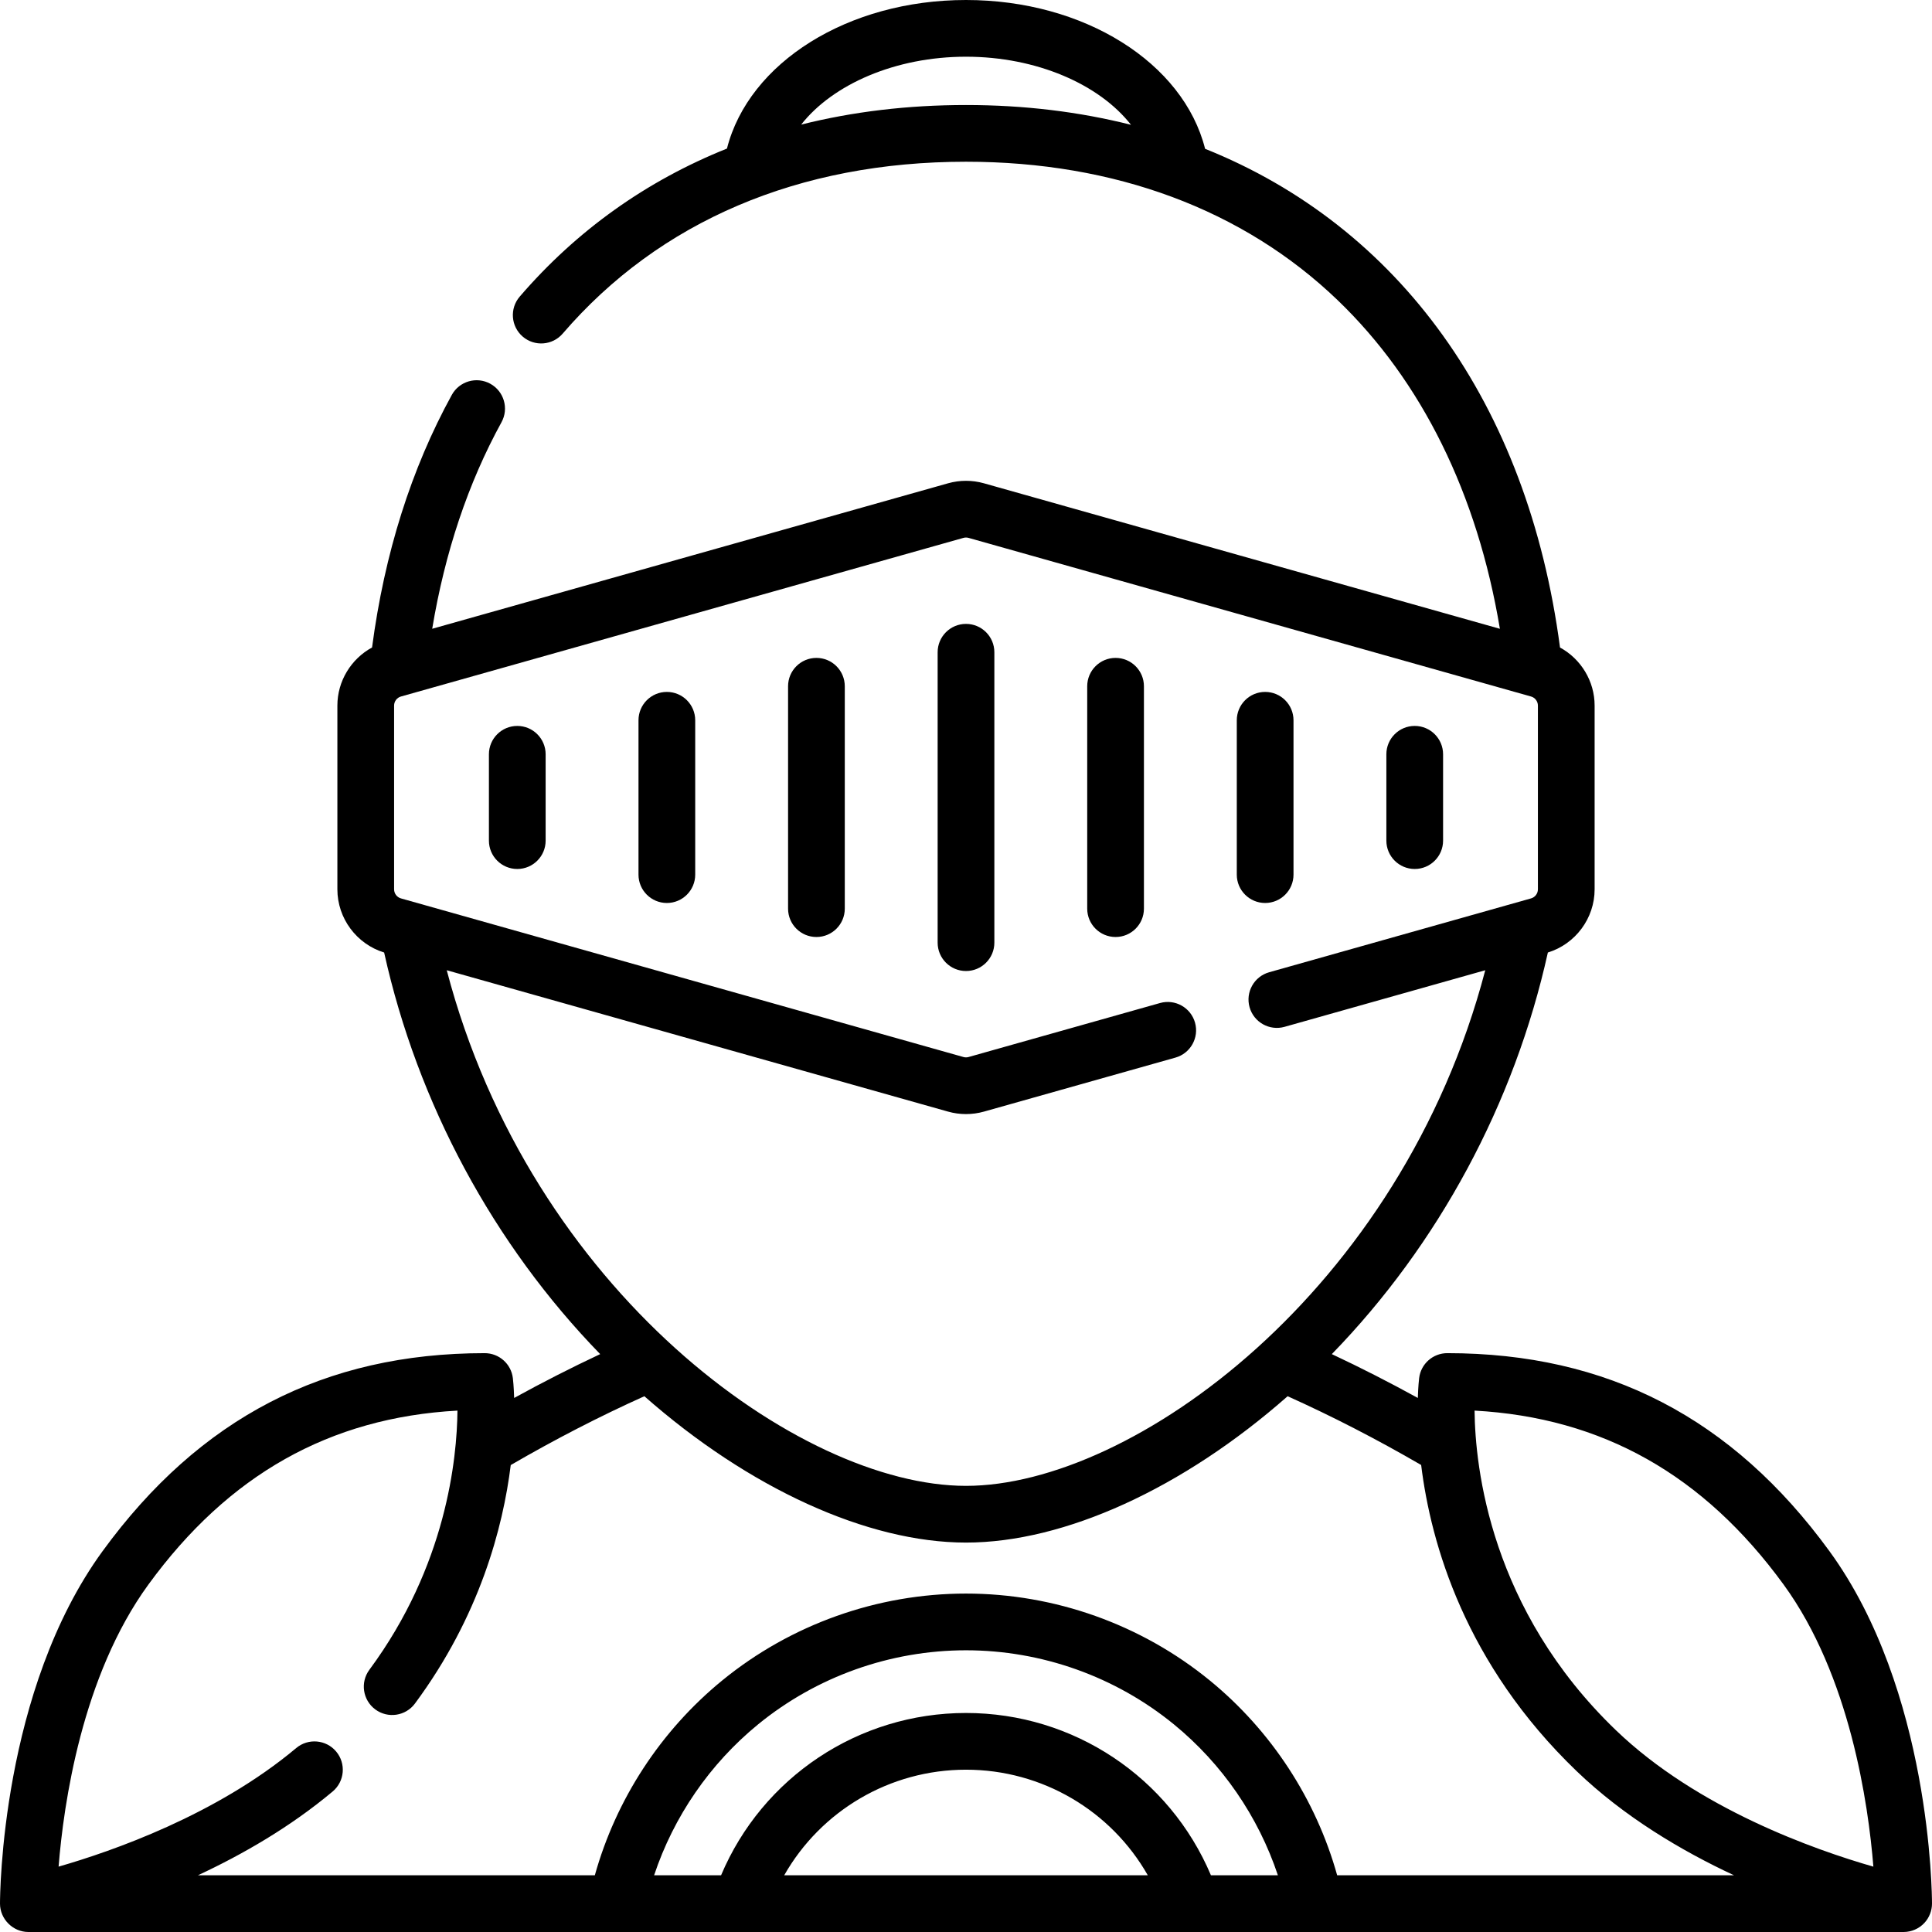
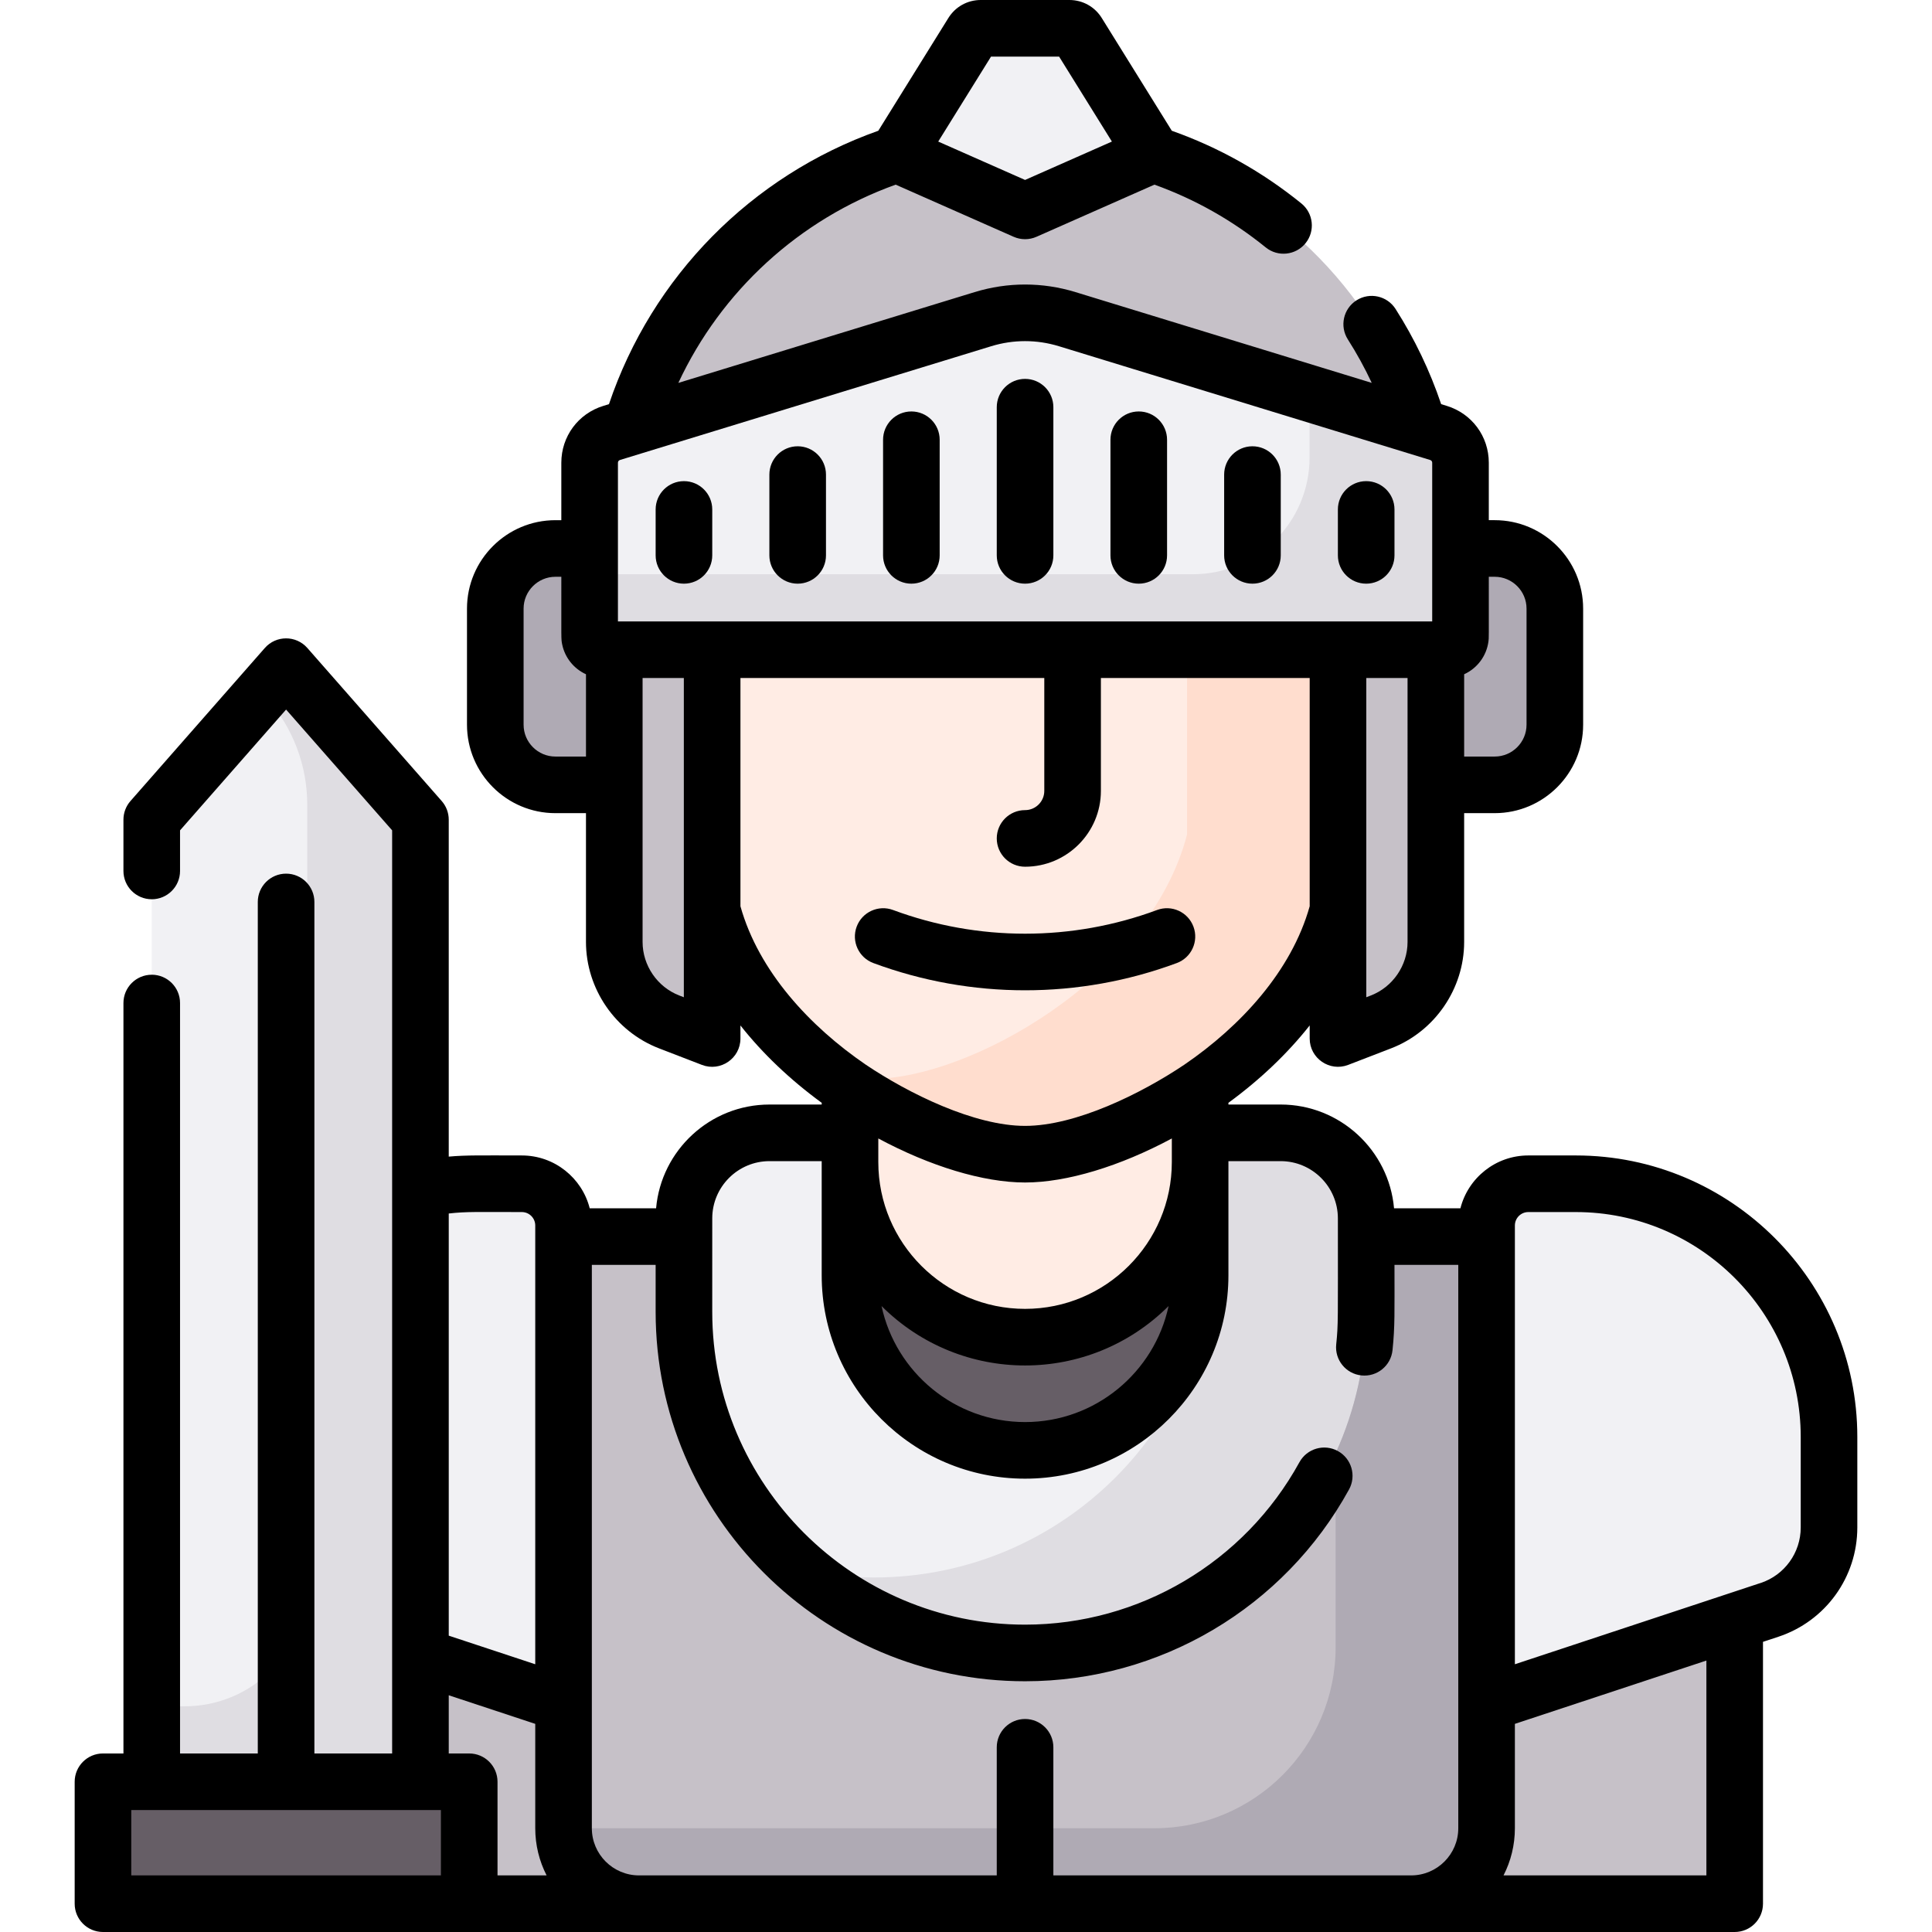
<svg xmlns="http://www.w3.org/2000/svg" id="Capa_1" enable-background="new 0 0 512 512" height="512" viewBox="0 0 512 512" width="512">
-   <path d="m176.723 183.365c-4.15 0-7.515 3.364-7.515 7.515v40.907c0 4.151 3.365 7.515 7.515 7.515s7.515-3.364 7.515-7.515v-40.907c-.001-4.151-3.365-7.515-7.515-7.515z" />
-   <path d="m484.809 411.058c-25.729-35.299-58.852-52.459-101.262-52.459-3.8 0-7.002 2.837-7.46 6.609-.047.388-.254 2.243-.348 5.265-7.579-4.167-15.194-8.051-22.793-11.618 28.288-29.103 48.401-66.449 57.253-106.428 7.313-2.247 12.392-9.069 12.392-16.746v-48.693c0-6.491-3.632-12.367-9.171-15.39-8.565-64.833-42.828-111.622-94.055-132.162-5.749-22.779-31.996-39.436-63.365-39.436-31.34 0-57.569 16.626-63.35 39.373-21.305 8.528-39.83 21.695-54.919 39.232-2.707 3.146-2.351 7.89.795 10.598 3.146 2.705 7.891 2.348 10.597-.796 25.637-29.796 62.595-45.546 106.877-45.546 39.429 0 73.48 12.68 98.472 36.67 22.305 21.411 37.056 51.361 43.014 87.107l-136.728-38.559c-3.112-.877-6.402-.877-9.517 0l-136.702 38.552c3.366-20.26 9.516-38.633 18.36-54.731 1.999-3.637.67-8.206-2.968-10.204-3.638-1.999-8.206-.669-10.205 2.968-10.744 19.557-17.841 42.052-21.128 66.924-5.549 3.02-9.189 8.902-9.189 15.4v48.693c0 7.677 5.078 14.499 12.392 16.747 8.852 39.979 28.964 77.325 57.253 106.428-7.6 3.567-15.217 7.447-22.798 11.618-.092-3.063-.301-4.92-.343-5.265-.458-3.772-3.66-6.609-7.46-6.609-42.41 0-75.533 17.16-101.262 52.459-26.884 36.884-27.191 91.136-27.191 93.426 0 4.089 3.425 7.515 7.515 7.515h496.971c2.071 0 4.091-.889 5.496-2.402 1.281-1.376 2.018-3.231 2.018-5.113 0-2.29-.307-56.542-27.191-93.427zm-228.809-383.226c-15.393 0-29.997 1.752-43.679 5.186 8.413-10.703 25.022-17.989 43.679-17.989 18.691 0 35.327 7.313 43.725 18.048-13.651-3.45-28.267-5.245-43.725-5.245zm-137.607 229.291 132.846 37.463c3.098.876 6.422.876 9.52.001l50.741-14.309c3.995-1.127 6.319-5.278 5.193-9.272-1.126-3.995-5.278-6.317-9.272-5.194l-50.742 14.31c-.445.125-.913.126-1.359-.001l-149.057-42.034c-1.074-.303-1.824-1.294-1.824-2.407v-48.693c0-1.115.749-2.104 1.823-2.406l149.056-42.036c.446-.126.918-.126 1.362 0l149.058 42.036c1.073.302 1.823 1.292 1.823 2.406v48.693c0 1.114-.75 2.104-1.823 2.406l-69.396 19.57c-3.995 1.126-6.32 5.278-5.193 9.272 1.127 3.995 5.282 6.318 9.272 5.194l53.186-14.999c-22.282 84.985-93.42 136.646-137.607 136.646s-115.325-51.661-137.607-136.646zm89.427 239.848c9.717-17.082 27.96-27.984 48.18-27.984s38.463 10.902 48.18 27.984zm113.091 0c-10.951-25.94-36.383-43.014-64.911-43.014-28.527 0-53.96 17.074-64.91 43.014h-17.747c5.181-15.547 14.744-29.517 27.563-39.997 15.484-12.66 35.05-19.631 55.094-19.631s39.61 6.972 55.094 19.631c12.819 10.48 22.382 24.45 27.562 39.997zm33.454 0c-5.626-20.131-17.446-38.295-33.758-51.632-18.161-14.848-41.106-23.025-64.607-23.025s-46.446 8.177-64.607 23.025c-16.313 13.337-28.133 31.501-33.758 51.632h-105.185c11.837-5.516 24.483-12.796 35.709-22.207 3.181-2.666 3.597-7.406.931-10.586s-7.405-3.597-10.587-.93c-21.108 17.696-48.685 27.32-62.976 31.428 1.322-16.543 6.156-50.543 23.811-74.764 21.211-29.102 48.056-44.229 81.892-46.087-.114 12.688-2.937 41.123-23.34 68.682-2.47 3.336-1.767 8.042 1.569 10.512 3.335 2.47 8.042 1.766 10.511-1.569 17.15-23.166 23.323-46.602 25.383-63.195 11.744-6.819 23.62-12.94 35.41-18.241 27.688 24.396 59.126 38.785 85.237 38.785s57.549-14.39 85.237-38.785c11.781 5.297 23.648 11.411 35.383 18.223 2.576 20.945 11.698 52.78 41.205 81.133 12.572 12.08 27.707 21.074 41.713 27.602h-105.173zm73.874-38.44c-33.267-31.966-37.31-69.577-37.463-84.707 33.833 1.86 60.677 16.987 81.887 46.087 17.61 24.159 22.464 58.209 23.801 74.77-15.498-4.446-46.608-15.378-68.225-36.15z" />
-   <path d="m256 165.338c-4.15 0-7.515 3.364-7.515 7.515v76.962c0 4.151 3.365 7.515 7.515 7.515s7.515-3.364 7.515-7.515v-76.962c0-4.151-3.365-7.515-7.515-7.515z" />
-   <path d="m216.361 174.351c-4.15 0-7.515 3.364-7.515 7.515v58.934c0 4.151 3.365 7.515 7.515 7.515s7.515-3.364 7.515-7.515v-58.934c0-4.151-3.364-7.515-7.515-7.515z" />
-   <path d="m137.084 192.379c-4.15 0-7.515 3.364-7.515 7.515v22.881c0 4.151 3.365 7.515 7.515 7.515s7.515-3.364 7.515-7.515v-22.881c0-4.151-3.365-7.515-7.515-7.515z" />
-   <path d="m295.638 174.351c-4.15 0-7.515 3.364-7.515 7.515v58.934c0 4.151 3.365 7.515 7.515 7.515s7.515-3.364 7.515-7.515v-58.934c0-4.151-3.364-7.515-7.515-7.515z" />
-   <path d="m335.277 239.301c4.15 0 7.515-3.364 7.515-7.515v-40.906c0-4.151-3.365-7.515-7.515-7.515s-7.515 3.364-7.515 7.515v40.907c.001 4.15 3.365 7.514 7.515 7.514z" />
-   <path d="m374.916 230.289c4.15 0 7.515-3.364 7.515-7.515v-22.881c0-4.151-3.364-7.515-7.515-7.515-4.15 0-7.515 3.364-7.515 7.515v22.881c0 4.151 3.365 7.515 7.515 7.515z" />
+   <path d="m383.414 172.181h-223.522c-2.007 0-3.635-1.627-3.635-3.635v-45.922c0-3.627 2.368-6.829 5.836-7.892l98.394-30.151c7.276-2.23 15.054-2.23 22.33 0l98.394 30.151c3.468 1.063 5.836 4.265 5.836 7.892v45.922c.002 2.008-1.626 3.635-3.633 3.635z" fill="#f1f1f4" />
+   <path d="m381.212 114.732-34.164-10.469v16.98c0 17.087-13.852 30.938-30.938 30.938h-159.853v16.365c0 2.007 1.627 3.635 3.635 3.635h223.522c2.007 0 3.635-1.627 3.635-3.635v-45.922c0-3.627-2.368-6.829-5.837-7.892z" fill="#dfdde2" />
+   <path d="m188.725 241.168c10.101 38.693 58.34 64.704 82.928 64.704s72.828-26.012 82.928-64.706v-68.985h-165.856z" fill="#ffece4" />
+   <path d="m314.581 172.181v48.985c-10.1 38.694-58.34 64.706-82.928 64.706-3.577 0-7.654-.551-12.041-1.61 17.613 13.655 38.444 21.61 52.041 21.61 24.588 0 72.829-26.012 82.928-64.706v-68.985z" fill="#ffddce" />
+   <path d="m396.109 145.351h-9.061v23.196c0 2.007-1.627 3.635-3.635 3.635h-2.899v35.813h15.594c8.803 0 15.94-7.136 15.94-15.94v-30.765c.001-8.803-7.136-15.939-15.939-15.939z" fill="#afaab4" />
+   <path d="m156.257 168.547v-23.196h-9.06c-8.803 0-15.94 7.136-15.94 15.94v30.764c0 8.803 7.136 15.94 15.94 15.94h15.594v-35.813h-2.899c-2.007-.001-3.635-1.628-3.635-3.635z" fill="#afaab4" />
+   <path d="m305.591 40.887-33.938 15-33.938-15 19.985-32.162c.473-.762 1.306-1.225 2.203-1.225h23.499c.897 0 1.73.463 2.203 1.225z" fill="#f1f1f4" />
+   <g fill="#c6c1c8">
+     <path d="m375.97 113.126-93.152-28.545c-7.276-2.23-15.054-2.23-22.33 0l-93.152 28.545c10.194-34.105 36.657-61.189 70.382-72.243l33.935 15.005 33.938-15c33.725 11.054 60.185 38.132 70.379 72.238z" />
+     <path d="m162.791 249.623c0 9.394 5.781 17.819 14.546 21.199l11.388 4.391v-103.032h-25.934z" />
+     <path d="m354.582 172.181v103.031l11.387-4.391c8.765-3.38 14.546-11.805 14.546-21.199v-77.442h-25.933z" />
+   </g>
+   <path d="m468.912 426.645-74.952 24.777v-126.655c0-6.108 4.951-11.059 11.059-11.059h12.584c37.063 0 67.109 30.046 67.109 67.109v23.966c-.002 9.932-6.37 18.744-15.8 21.862z" fill="#f1f1f4" />
+   <path d="m271.653 354.363c-25.622 0-46.393-20.771-46.393-46.393v30c0 25.622 20.771 46.393 46.393 46.393s46.393-20.771 46.393-46.393v-30c0 25.622-20.771 46.393-46.393 46.393z" fill="#665e66" />
+   <path d="m225.26 288.376v19.593c0 25.622 20.771 46.393 46.393 46.393s46.393-20.771 46.393-46.393v-19.593c-16.264 11.125-34.225 17.496-46.393 17.496-12.168.001-30.129-6.37-46.393-17.496z" fill="#ffece4" />
+   <path d="m393.959 451.422v-123.714 156.792c0 11.046-8.954 20-20 20h85.751v-74.813z" fill="#c6c1c8" />
+   <path d="m111.422 472.187h-71.209v-254.958l35.605-40.556 35.604 40.556z" fill="#f1f1f4" />
+   <path d="m75.818 176.673-6.221 7.086 1.273 1.45c6.802 7.748 10.552 17.705 10.552 28.015v206.467c0 17.947-14.549 32.496-32.496 32.496h-8.713v20h71.209v-254.958z" fill="#dfdde2" />
+   <path d="m27.289 472.187h97.058v32.313h-97.058z" fill="#665e66" />
+   <path d="m138.288 313.708h-12.584c-4.901 0-9.68.526-14.282 1.523v123.654l37.924 12.537v-126.655c.001-6.108-4.95-11.059-11.058-11.059z" fill="#f1f1f4" />
+   <path d="m169.347 504.5c-11.046 0-20-8.954-20-20v-33.078l-37.924-12.537v33.302h12.924v32.313z" fill="#c6c1c8" />
+   <path d="m362.053 347.65c0 49.926-40.473 90.4-90.4 90.4s-90.4-40.473-90.4-90.4v-24.763c0-12.522 10.151-22.673 22.674-22.673h21.334v37.757c0 25.622 20.771 46.393 46.393 46.393s46.393-20.771 46.393-46.393v-37.757h21.333c12.522 0 22.674 10.151 22.674 22.673z" fill="#f1f1f4" />
+   <path d="m339.38 300.213h-17.483c.103.877.156 1.769.156 2.674v24.763c0 49.927-40.473 90.4-90.4 90.4-6.569 0-12.975-.701-19.146-2.032 15.853 13.727 36.529 22.032 59.146 22.032 49.926 0 90.4-40.473 90.4-90.4v-24.763c0-12.523-10.151-22.674-22.673-22.674z" fill="#dfdde2" />
+   <path d="m362.053 347.65c0 49.926-40.473 90.4-90.4 90.4s-90.4-40.473-90.4-90.4v-19.942h-31.906v156.792c0 11.046 8.954 20 20 20h204.613c11.046 0 20-8.954 20-20v-156.792h-31.906z" fill="#c6c1c8" />
+   <path d="m362.053 327.708v19.942c0 13.354-2.896 26.032-8.094 37.44v51.359c0 26.538-21.514 48.052-48.052 48.052h-156.56c0 11.046 8.954 20 20 20h204.613c11.046 0 20-8.954 20-20v-156.793z" fill="#afaab4" />
+   <path d="m181.253 154.679c4.142 0 7.5-3.358 7.5-7.5v-12.17c0-4.142-3.358-7.5-7.5-7.5s-7.5 3.358-7.5 7.5v12.17c0 4.142 3.358 7.5 7.5 7.5z" />
+   <path d="m211.393 154.679c4.142 0 7.5-3.358 7.5-7.5v-21.41c0-4.142-3.358-7.5-7.5-7.5s-7.5 3.358-7.5 7.5v21.41c0 4.142 3.358 7.5 7.5 7.5z" />
+   <path d="m241.523 154.679c4.142 0 7.5-3.358 7.5-7.5v-30.64c0-4.142-3.358-7.5-7.5-7.5s-7.5 3.358-7.5 7.5v30.64c0 4.142 3.358 7.5 7.5 7.5z" />
+   <path d="m271.653 154.679c4.143 0 7.5-3.358 7.5-7.5v-39.27c0-4.142-3.357-7.5-7.5-7.5s-7.5 3.358-7.5 7.5v39.27c0 4.142 3.357 7.5 7.5 7.5z" />
+   <path d="m301.783 154.679c4.143 0 7.5-3.358 7.5-7.5v-30.64c0-4.142-3.357-7.5-7.5-7.5s-7.5 3.358-7.5 7.5v30.64c0 4.142 3.357 7.5 7.5 7.5z" />
+   <path d="m331.913 154.679c4.143 0 7.5-3.358 7.5-7.5v-21.41c0-4.142-3.357-7.5-7.5-7.5s-7.5 3.358-7.5 7.5v21.41c0 4.142 3.357 7.5 7.5 7.5z" />
+   <path d="m362.053 154.679c4.143 0 7.5-3.358 7.5-7.5v-12.17c0-4.142-3.357-7.5-7.5-7.5s-7.5 3.358-7.5 7.5v12.17c0 4.142 3.358 7.5 7.5 7.5z" />
+   <path d="m311.858 255.221c3.884-1.441 5.863-5.757 4.422-9.641s-5.756-5.866-9.641-4.422c-22.561 8.373-47.411 8.373-69.973 0-3.884-1.441-8.2.539-9.641 4.422s.539 8.2 4.422 9.641c25.928 9.622 54.484 9.623 80.411 0z" />
+   <path d="m27.289 512h432.421c4.143 0 7.5-3.358 7.5-7.5v-69.394l4.056-1.341c12.527-4.142 20.944-15.789 20.944-28.983v-23.966c0-41.14-33.47-74.609-74.609-74.609h-12.583c-8.661 0-15.955 5.964-17.992 14h-17.591c-1.36-15.388-14.321-27.495-30.056-27.495h-13.834v-.456c8.443-6.176 15.69-13.099 21.536-20.503v3.458c0 5.271 5.303 8.887 10.198 6.998l11.387-4.391c11.573-4.462 19.349-15.794 19.349-28.197v-34.128h8.094c12.925 0 23.439-10.515 23.439-23.439v-30.765c0-12.925-10.515-23.439-23.439-23.439h-1.561v-15.227c0-6.968-4.477-13.021-11.139-15.063l-1.486-.455c-2.988-8.85-7.043-17.318-12.083-25.223-2.227-3.493-6.864-4.518-10.355-2.292-3.493 2.227-4.52 6.863-2.293 10.356 2.363 3.707 4.477 7.555 6.332 11.521l-78.509-24.057c-8.742-2.679-17.982-2.679-26.725 0l-78.52 24.062c11.349-24.331 32.02-43.354 57.595-52.538l31.255 13.814c1.932.853 4.133.854 6.064 0l31.255-13.814c10.69 3.838 20.598 9.425 29.489 16.631 3.235 2.622 7.956 2.095 10.549-1.104 2.608-3.218 2.114-7.941-1.104-10.549-10.336-8.376-21.873-14.848-34.331-19.261l-18.565-29.882c-1.854-2.986-5.059-4.769-8.575-4.769h-23.499c-3.512 0-6.716 1.78-8.573 4.766l-18.57 29.884c-33.66 11.926-59.983 38.677-71.379 72.457l-1.485.455c-6.663 2.041-11.139 8.094-11.139 15.063v15.227h-1.561c-12.925 0-23.439 10.515-23.439 23.439v30.764c0 12.925 10.515 23.44 23.439 23.44h8.094v34.128c0 12.403 7.775 23.734 19.348 28.197l11.388 4.392c4.904 1.89 10.198-1.729 10.198-6.998v-3.457c5.846 7.403 13.092 14.326 21.535 20.501v.456h-13.833c-15.735 0-28.696 12.107-30.055 27.495h-17.591c-2.037-8.036-9.331-14-17.992-14-10.232 0-14.588-.126-19.366.306v-89.286c0-1.821-.663-3.58-1.864-4.948l-35.604-40.556c-2.98-3.395-8.282-3.406-11.272 0l-35.605 40.555c-1.201 1.369-1.864 3.127-1.864 4.948v13.584c0 4.142 3.358 7.5 7.5 7.5s7.5-3.358 7.5-7.5v-10.759l28.104-32.013 28.104 32.013v244.633h-20.603v-225.66c0-4.142-3.358-7.5-7.5-7.5s-7.5 3.358-7.5 7.5v225.66h-20.604v-198.873c0-4.142-3.358-7.5-7.5-7.5s-7.5 3.358-7.5 7.5v198.874h-5.424c-4.142 0-7.5 3.358-7.5 7.5v32.313c-.001 4.142 3.357 7.5 7.499 7.5zm235.342-497h18.044l13.991 22.516-23.013 10.171-23.014-10.171zm189.58 482h-53.76c1.923-3.752 3.009-8.002 3.009-12.5v-27.658l50.751-16.777zm-50.751-172.233c0-1.962 1.597-3.559 3.559-3.559h12.583c32.869 0 59.609 26.74 59.609 59.609v23.966c0 6.71-4.281 12.634-10.652 14.741-.101 0 2.845-.941-65.099 21.52 0-3.991 0-109.334 0-116.277zm-90.914-16.797c0 21.445-17.447 38.893-38.893 38.893s-38.893-17.447-38.893-38.893v-6.267c13.691 7.349 27.805 11.67 38.893 11.67s25.202-4.321 38.893-11.67zm-.859 38.146c-3.754 17.548-19.382 30.747-38.034 30.747-18.653 0-34.28-13.199-38.034-30.747 21.049 20.987 54.998 21.008 76.068 0zm63.328-96.493c0 6.247-3.916 11.954-9.745 14.201l-1.188.458c0-16.856 0-65.688 0-84.601h10.934c-.001 13.139-.001 53.417-.001 69.942zm23.094-96.772c4.653 0 8.439 3.786 8.439 8.439v30.765c0 4.653-3.786 8.439-8.439 8.439h-8.094v-21.809c3.409-1.554 5.93-4.787 6.441-8.706.133-1.064.092-.069.092-17.128zm-133.424-61.1c5.865-1.798 12.068-1.798 17.936 0 7.818 2.396 87.033 26.67 98.395 30.152.319.098.533.388.533.721v42.057c-10.762 0-205.747 0-215.791 0 0-13.697 0-26.228 0-42.057 0-.333.214-.624.533-.721 1.974-.605 92.57-28.367 98.394-30.152zm-115.488 108.744c-4.653 0-8.439-3.786-8.439-8.44v-30.764c0-4.653 3.786-8.439 8.439-8.439h1.561c0 16.941-.073 16.449.22 17.903.705 3.493 3.067 6.449 6.314 7.931v21.809zm32.838 63.329c-5.828-2.248-9.744-7.955-9.744-14.202 0-16.31 0-56.78 0-69.941h10.934v84.602zm16.19-23.653v-60.49h80.523v29.913c0 2.81-2.286 5.096-5.096 5.096-4.143 0-7.5 3.358-7.5 7.5s3.357 7.5 7.5 7.5c11.081 0 20.096-9.015 20.096-20.096v-29.913h55.333v60.488c-4.824 17.209-18.329 31.805-33.203 41.97-11.419 7.668-28.766 16.233-42.226 16.233-13.428 0-30.857-8.573-42.214-16.224-14.823-10.137-28.372-24.71-33.213-41.977zm-7.472 82.715c0-8.367 6.807-15.173 15.173-15.173h13.833v30.257c0 29.716 24.176 53.893 53.893 53.893s53.893-24.176 53.893-53.893c0-11.844 0-19.35 0-30.257h13.834c8.367 0 15.174 6.807 15.174 15.173 0 27.324.113 27.992-.443 33.389-.425 4.12 2.571 7.805 6.691 8.229 4.13.425 7.805-2.572 8.229-6.691.66-6.394.522-9.965.522-22.605h16.906v149.292c0 6.893-5.607 12.5-12.5 12.5h-94.807v-33.95c0-4.142-3.357-7.5-7.5-7.5s-7.5 3.358-7.5 7.5v33.95h-94.806c-6.893 0-12.5-5.607-12.5-12.5 0-20.008 0-132.669 0-149.292h16.906v12.442c0 53.982 43.917 97.9 97.9 97.9 35.737 0 68.637-19.476 85.858-50.826 1.994-3.63.668-8.19-2.962-10.184-3.63-1.995-8.19-.667-10.185 2.962-14.587 26.553-42.448 43.048-72.712 43.048-45.711 0-82.9-37.189-82.9-82.9.003-8.253.003-16.513.003-24.764zm-50.465-1.678c1.962 0 3.559 1.596 3.559 3.559v116.277l-22.925-7.578v-111.876c4.76-.538 7.586-.382 19.366-.382zm-19.366 128.056 22.925 7.578v27.658c0 4.498 1.086 8.748 3.009 12.5h-13.009v-24.813c0-4.142-3.358-7.5-7.5-7.5h-5.425zm-2.075 30.423v17.313h-82.058v-17.313z" />
</svg>
